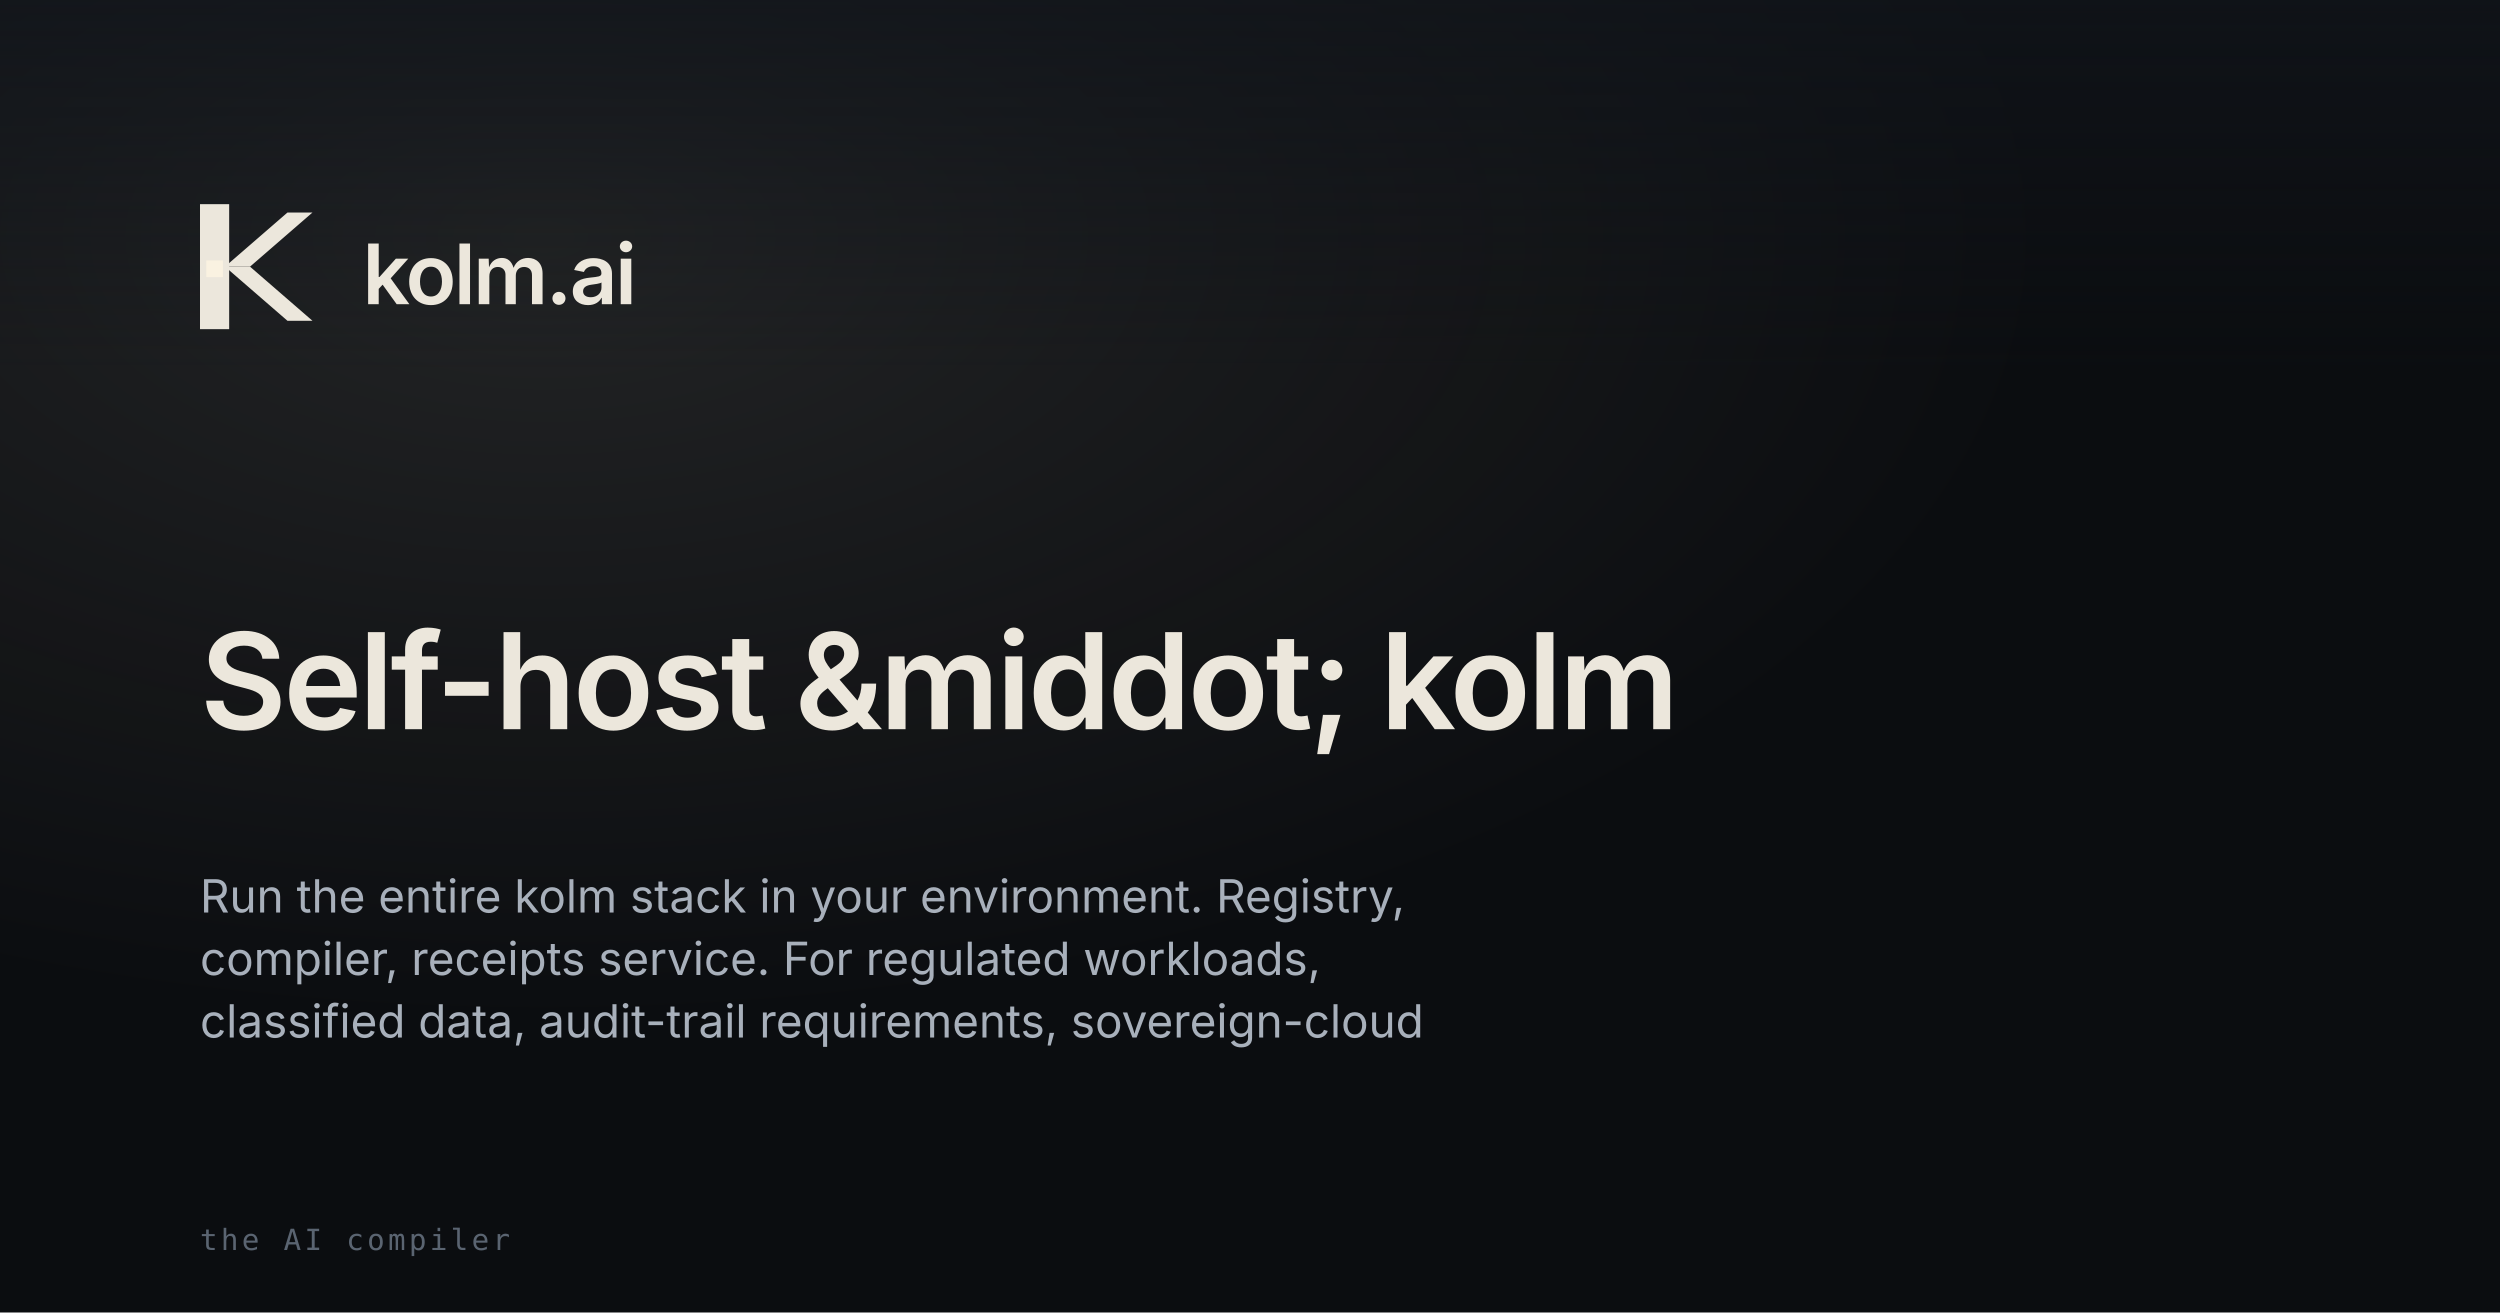
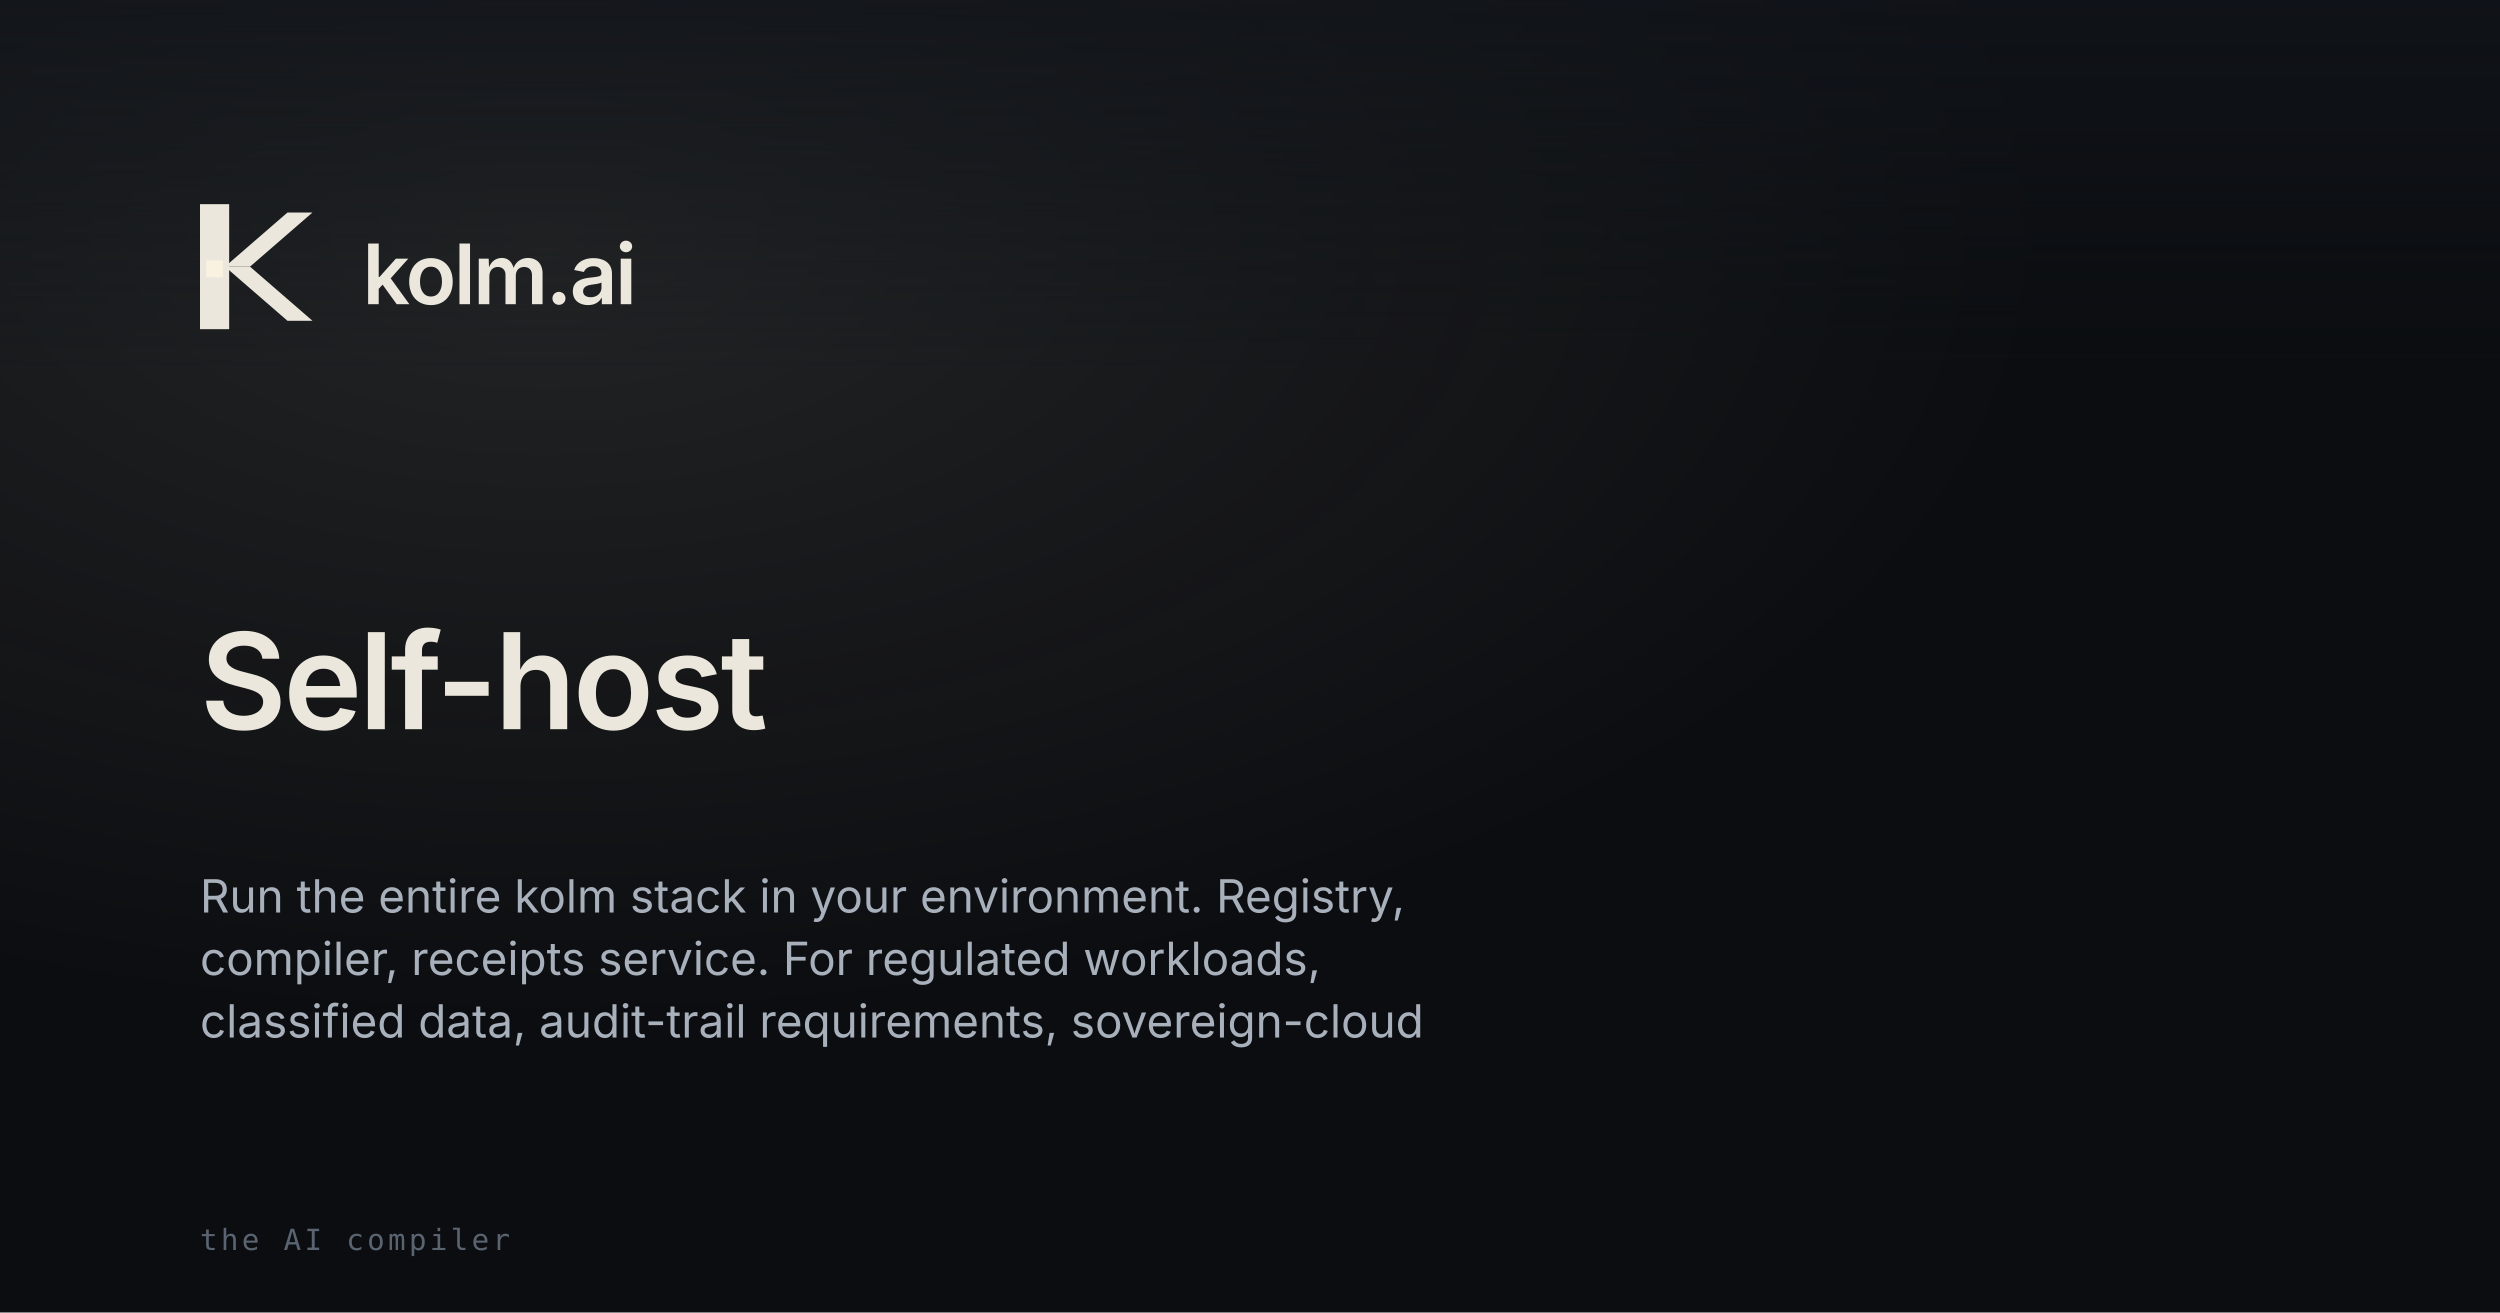
- <svg xmlns="http://www.w3.org/2000/svg" width="1200" height="630" viewBox="0 0 1200 630" role="img" aria-label="Self-host &amp;middot; kolm | kolm.ai">
+ <svg xmlns="http://www.w3.org/2000/svg" width="1200" height="630" viewBox="0 0 1200 630" role="img" aria-label="Self-host | kolm.ai">
  <defs>
    <radialGradient id="glow" cx="22%" cy="18%" r="60%">
      <stop offset="0%" stop-color="#faf2e1" stop-opacity="0.10" />
      <stop offset="100%" stop-color="#faf2e1" stop-opacity="0" />
    </radialGradient>
    <linearGradient id="topfade" x1="0" y1="0" x2="0" y2="1">
      <stop offset="0%" stop-color="#11151b" stop-opacity="0.7" />
      <stop offset="100%" stop-color="#11151b" stop-opacity="0" />
    </linearGradient>
  </defs>
  <rect width="1200" height="630" fill="#0b0d10" />
  <rect width="1200" height="630" fill="url(#glow)" />
  <rect width="1200" height="180" fill="url(#topfade)" />
  <g transform="translate(96 96)">
    <rect x="0" y="2" width="14" height="60" fill="#ece7dc" />
    <path d="M42 6 L54 6 L24 32 L12 32 Z" fill="#ece7dc" />
    <path d="M12 32 L24 32 L54 58 L42 58 Z" fill="#ece7dc" />
    <rect x="3" y="29" width="8" height="8" fill="#faf2e1" />
    <text x="78" y="50" fill="#ece7dc" font-family="-apple-system,BlinkMacSystemFont,'SF Pro Display','Inter','Segoe UI',system-ui,sans-serif" font-size="40" font-weight="600" letter-spacing="-1.2">kolm.ai</text>
  </g>
-   <text x="96" y="350" fill="#ece7dc" font-family="-apple-system,BlinkMacSystemFont,'SF Pro Display','Inter','Segoe UI',system-ui,sans-serif" font-size="64" font-weight="640" letter-spacing="-1.6">Self-host &amp;middot; kolm</text>
+   <text x="96" y="350" fill="#ece7dc" font-family="-apple-system,BlinkMacSystemFont,'SF Pro Display','Inter','Segoe UI',system-ui,sans-serif" font-size="64" font-weight="640" letter-spacing="-1.6">Self-host</text>
  <text x="96" y="438" fill="#a8b0bb" font-family="-apple-system,BlinkMacSystemFont,'SF Pro Text','Inter','Segoe UI',system-ui,sans-serif" font-size="22" font-weight="400">Run the entire kolm stack in your environment. Registry,</text>
  <text x="96" y="468" fill="#a8b0bb" font-family="-apple-system,BlinkMacSystemFont,'SF Pro Text','Inter','Segoe UI',system-ui,sans-serif" font-size="22" font-weight="400">compiler, receipts service. For regulated workloads,</text>
  <text x="96" y="498" fill="#a8b0bb" font-family="-apple-system,BlinkMacSystemFont,'SF Pro Text','Inter','Segoe UI',system-ui,sans-serif" font-size="22" font-weight="400">classified data, audit-trail requirements, sovereign-cloud</text>
  <text x="96" y="600" fill="#5a6471" font-family="ui-monospace,'SF Mono',Menlo,Consolas,monospace" font-size="14" letter-spacing="1.6">the AI compiler</text>
</svg>
